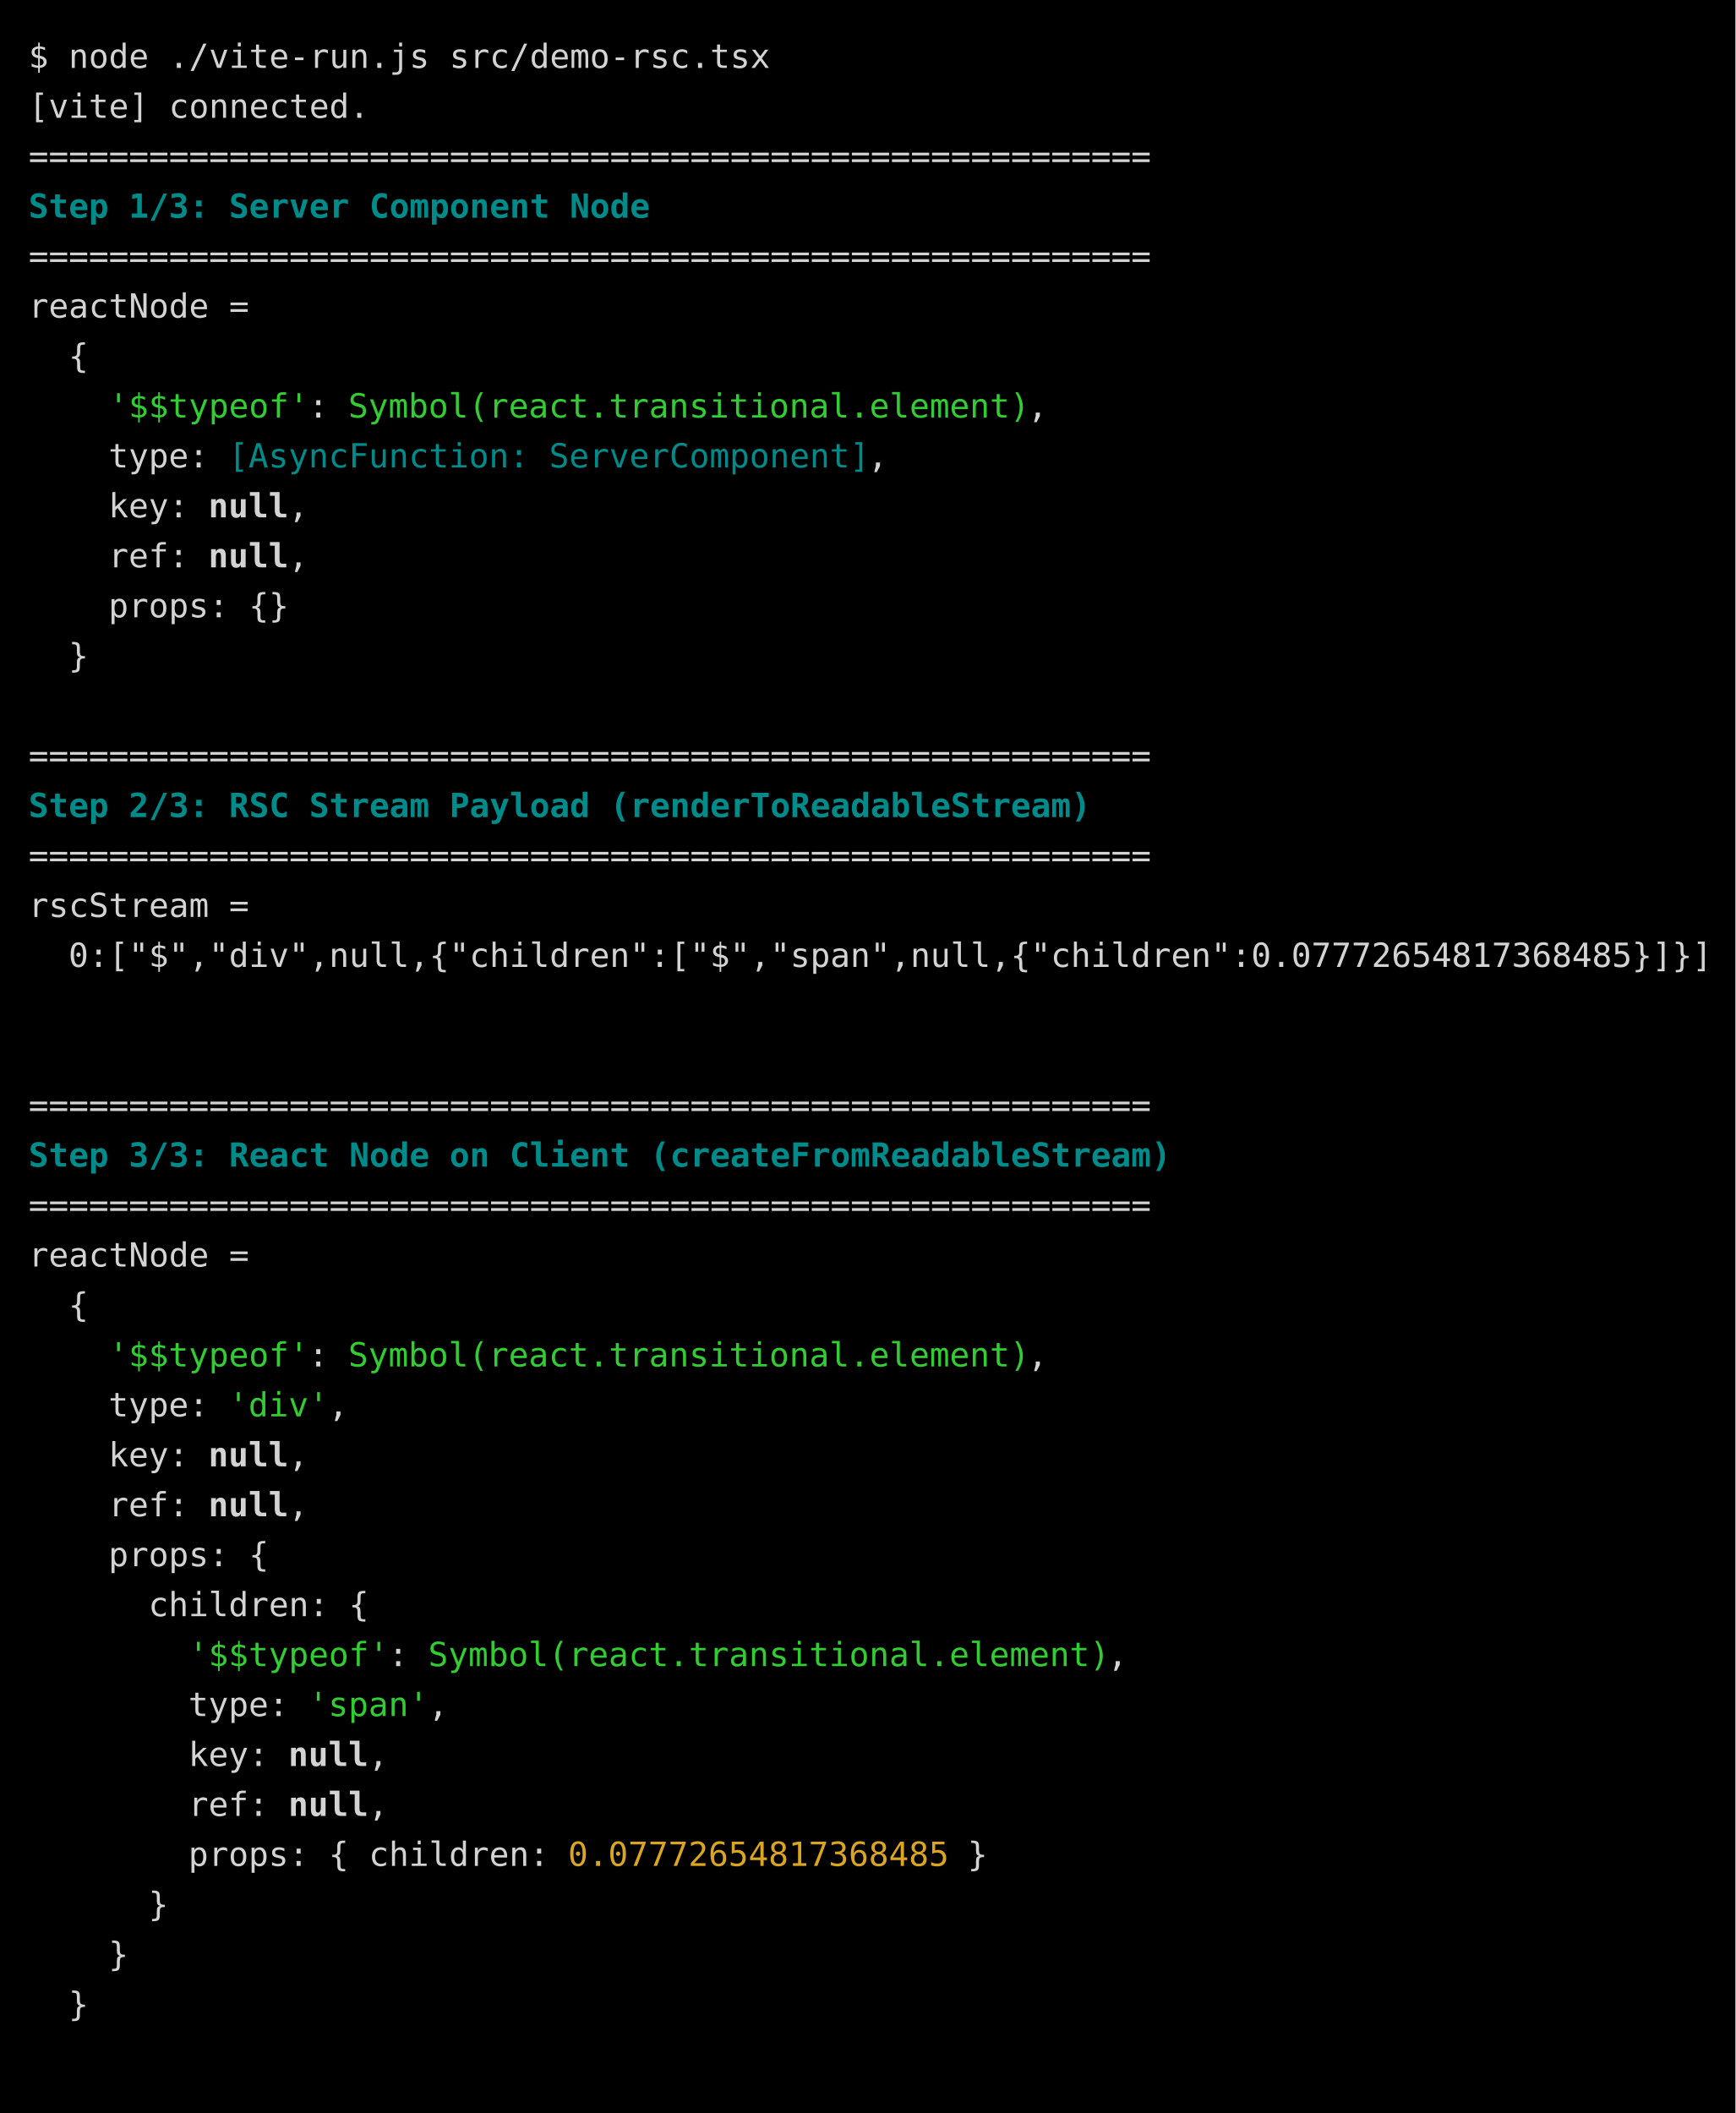
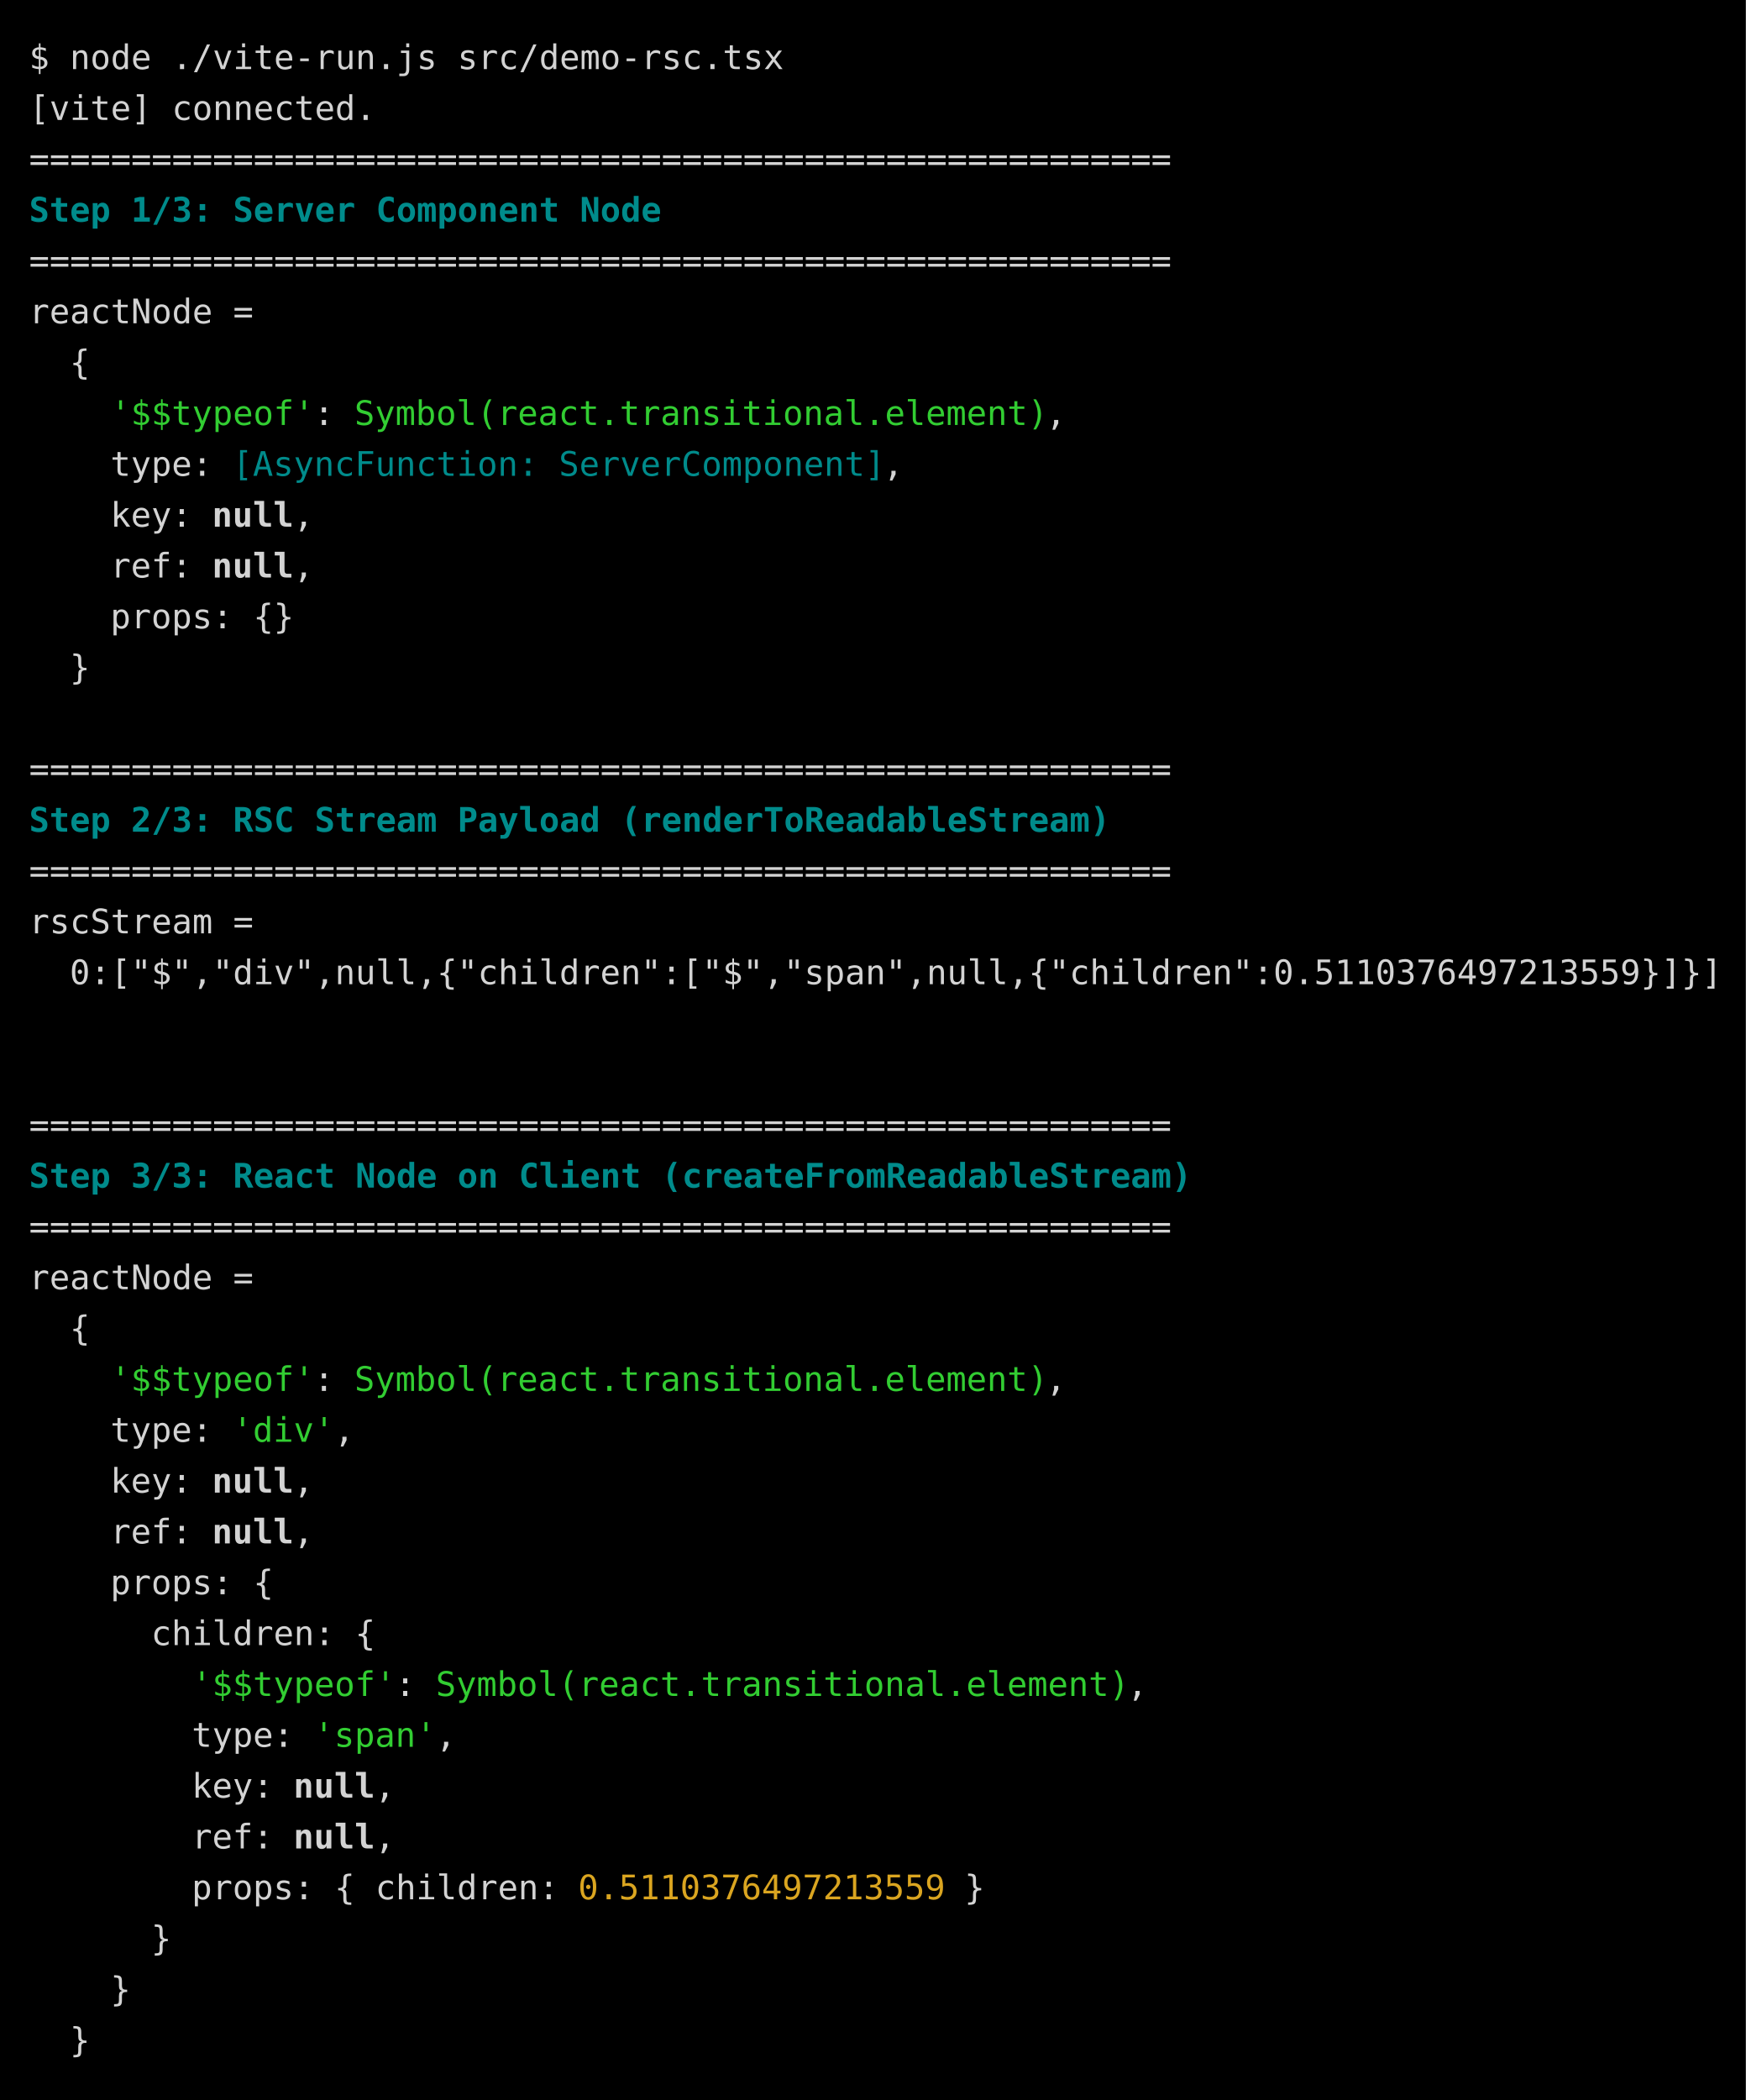
- <svg xmlns="http://www.w3.org/2000/svg" viewBox="0, 0, 729.71, 888.45" font-family="Roboto Mono, Menlo, monospace" font-size="14">
+ <svg xmlns="http://www.w3.org/2000/svg" viewBox="0, 0, 721.31, 867.45" font-family="Roboto Mono, Menlo, monospace" font-size="14">
  <g fill="#D3D3D3">
-     <rect x="0" y="0" width="729.71" height="888.45" fill="#000000" />
+     <rect x="0" y="0" width="721.31" height="867.45" fill="#000000" />
    <text x="12" y="28.55">$ node ./vite-run.js src/demo-rsc.tsx</text>
    <text x="12" y="49.55">[vite] connected.</text>
    <text x="12" y="70.55">========================================================</text>
    <text x="12" y="91.55" font-weight="bold" fill="#008B8B">Step 1/3: Server Component Node</text>
    <text x="12" y="112.55">========================================================</text>
    <text x="12" y="133.55">reactNode =</text>
    <text x="28.8" y="154.55">  {</text>
    <text x="45.61" y="175.55" fill="#32CD32">'$$typeof'</text>
    <text x="129.62" y="175.55">: </text>
    <text x="146.42" y="175.55" fill="#32CD32">Symbol(react.transitional.element)</text>
    <text x="432.07" y="175.55">,</text>
    <text x="45.61" y="196.55">    type: </text>
    <text x="96.01" y="196.55" fill="#008B8B">[AsyncFunction: ServerComponent]</text>
    <text x="364.86" y="196.55">,</text>
    <text x="45.61" y="217.55">    key: </text>
    <text x="87.61" y="217.55" font-weight="bold">null</text>
    <text x="121.22" y="217.55">,</text>
    <text x="45.61" y="238.55">    ref: </text>
    <text x="87.61" y="238.55" font-weight="bold">null</text>
    <text x="121.22" y="238.55">,</text>
    <text x="45.61" y="259.55">    props: {}</text>
    <text x="28.8" y="280.55">  }</text>
    <text x="12" y="322.55">========================================================</text>
    <text x="12" y="343.55" font-weight="bold" fill="#008B8B">Step 2/3: RSC Stream Payload (renderToReadableStream)</text>
    <text x="12" y="364.55">========================================================</text>
    <text x="12" y="385.55">rscStream =</text>
-     <text x="28.8" y="406.55">  0:["$","div",null,{"children":["$","span",null,{"children":0.07772654817368485}]}]</text>
+     <text x="28.8" y="406.55">  0:["$","div",null,{"children":["$","span",null,{"children":0.5110376497213559}]}]</text>
    <text x="12" y="469.55">========================================================</text>
    <text x="12" y="490.55" font-weight="bold" fill="#008B8B">Step 3/3: React Node on Client (createFromReadableStream)</text>
    <text x="12" y="511.55">========================================================</text>
    <text x="12" y="532.55">reactNode =</text>
    <text x="28.8" y="553.55">  {</text>
    <text x="45.61" y="574.55" fill="#32CD32">'$$typeof'</text>
    <text x="129.62" y="574.55">: </text>
    <text x="146.42" y="574.55" fill="#32CD32">Symbol(react.transitional.element)</text>
    <text x="432.07" y="574.55">,</text>
    <text x="45.61" y="595.55">    type: </text>
    <text x="96.01" y="595.55" fill="#32CD32">'div'</text>
    <text x="138.02" y="595.55">,</text>
    <text x="45.61" y="616.55">    key: </text>
    <text x="87.61" y="616.55" font-weight="bold">null</text>
    <text x="121.22" y="616.55">,</text>
    <text x="45.61" y="637.55">    ref: </text>
    <text x="87.61" y="637.55" font-weight="bold">null</text>
    <text x="121.22" y="637.55">,</text>
    <text x="45.61" y="658.55">    props: {</text>
    <text x="62.41" y="679.55">      children: {</text>
    <text x="79.21" y="700.55" fill="#32CD32">'$$typeof'</text>
    <text x="163.22" y="700.55">: </text>
    <text x="180.03" y="700.55" fill="#32CD32">Symbol(react.transitional.element)</text>
    <text x="465.67" y="700.55">,</text>
    <text x="79.21" y="721.55">        type: </text>
    <text x="129.62" y="721.55" fill="#32CD32">'span'</text>
    <text x="180.03" y="721.55">,</text>
    <text x="79.21" y="742.55">        key: </text>
    <text x="121.22" y="742.55" font-weight="bold">null</text>
    <text x="154.82" y="742.55">,</text>
    <text x="79.21" y="763.55">        ref: </text>
    <text x="121.22" y="763.55" font-weight="bold">null</text>
    <text x="154.82" y="763.55">,</text>
    <text x="79.21" y="784.55">        props: { children: </text>
-     <text x="238.84" y="784.55" fill="#DAA520">0.07772654817368485</text>
-     <text x="406.86" y="784.55"> }</text>
+     <text x="238.84" y="784.55" fill="#DAA520">0.5110376497213559</text>
+     <text x="398.46" y="784.55"> }</text>
    <text x="62.41" y="805.55">      }</text>
    <text x="45.61" y="826.55">    }</text>
    <text x="28.8" y="847.55">  }</text>
  </g>
</svg>
